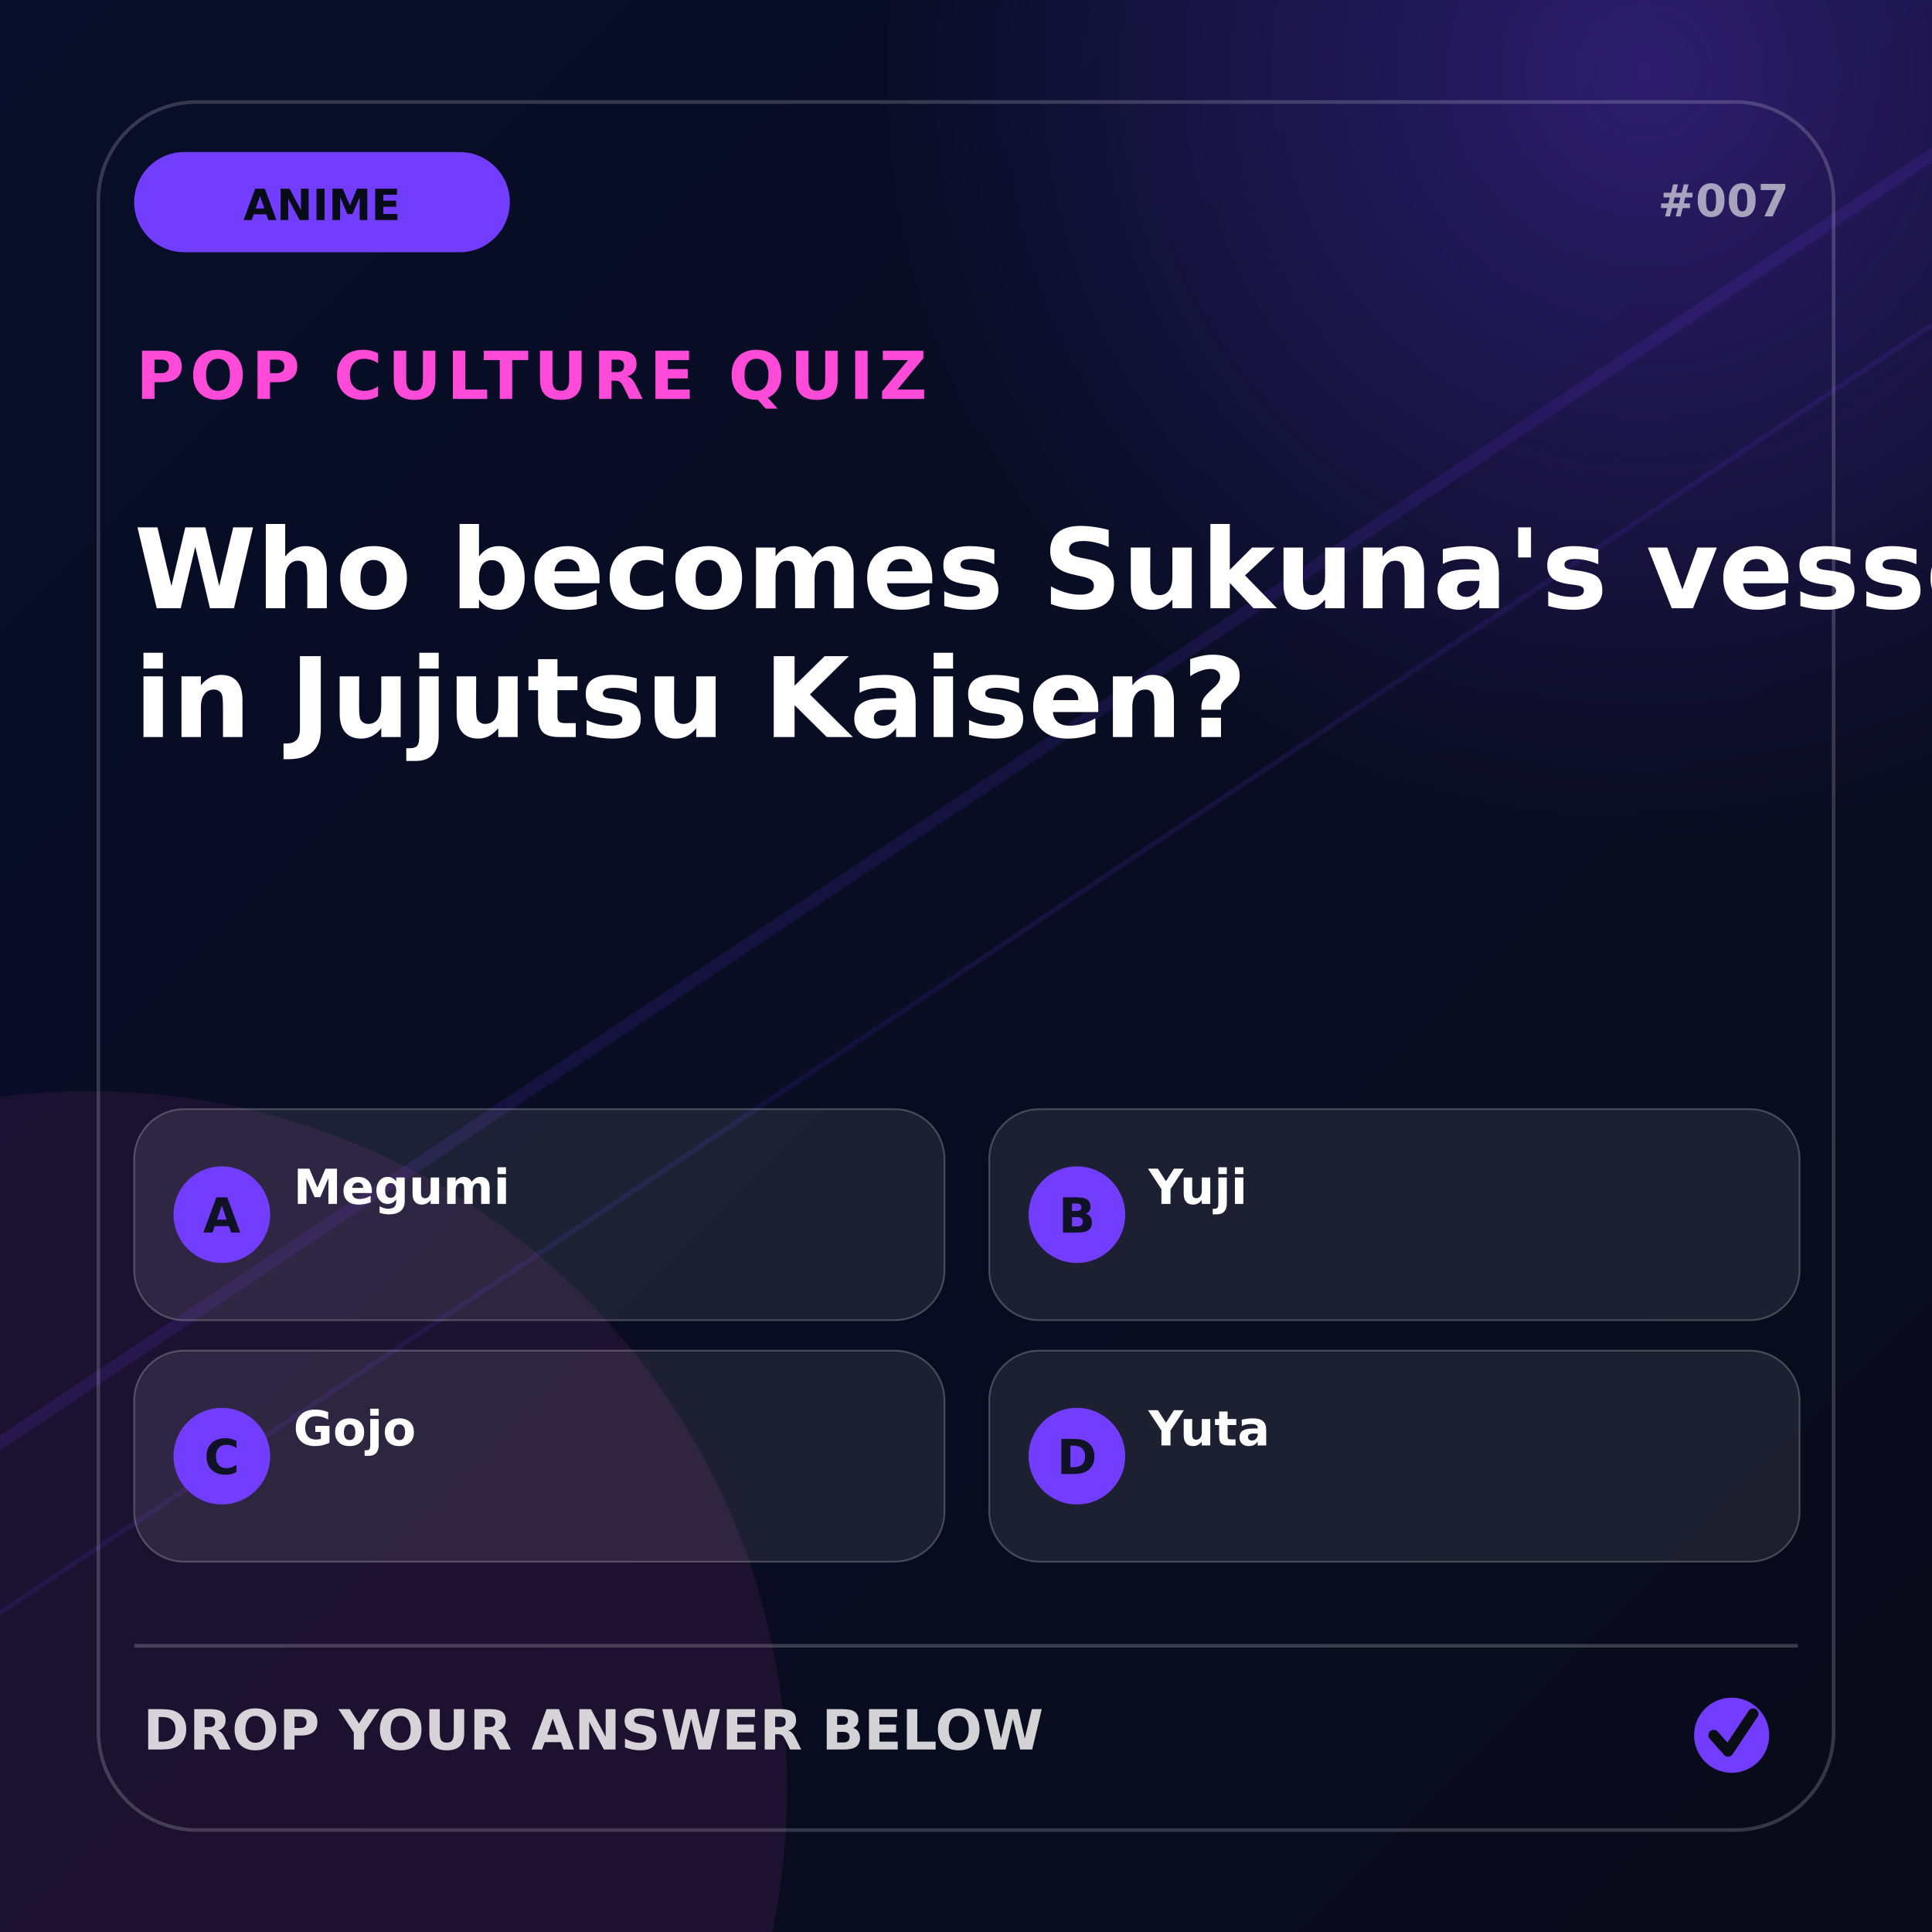
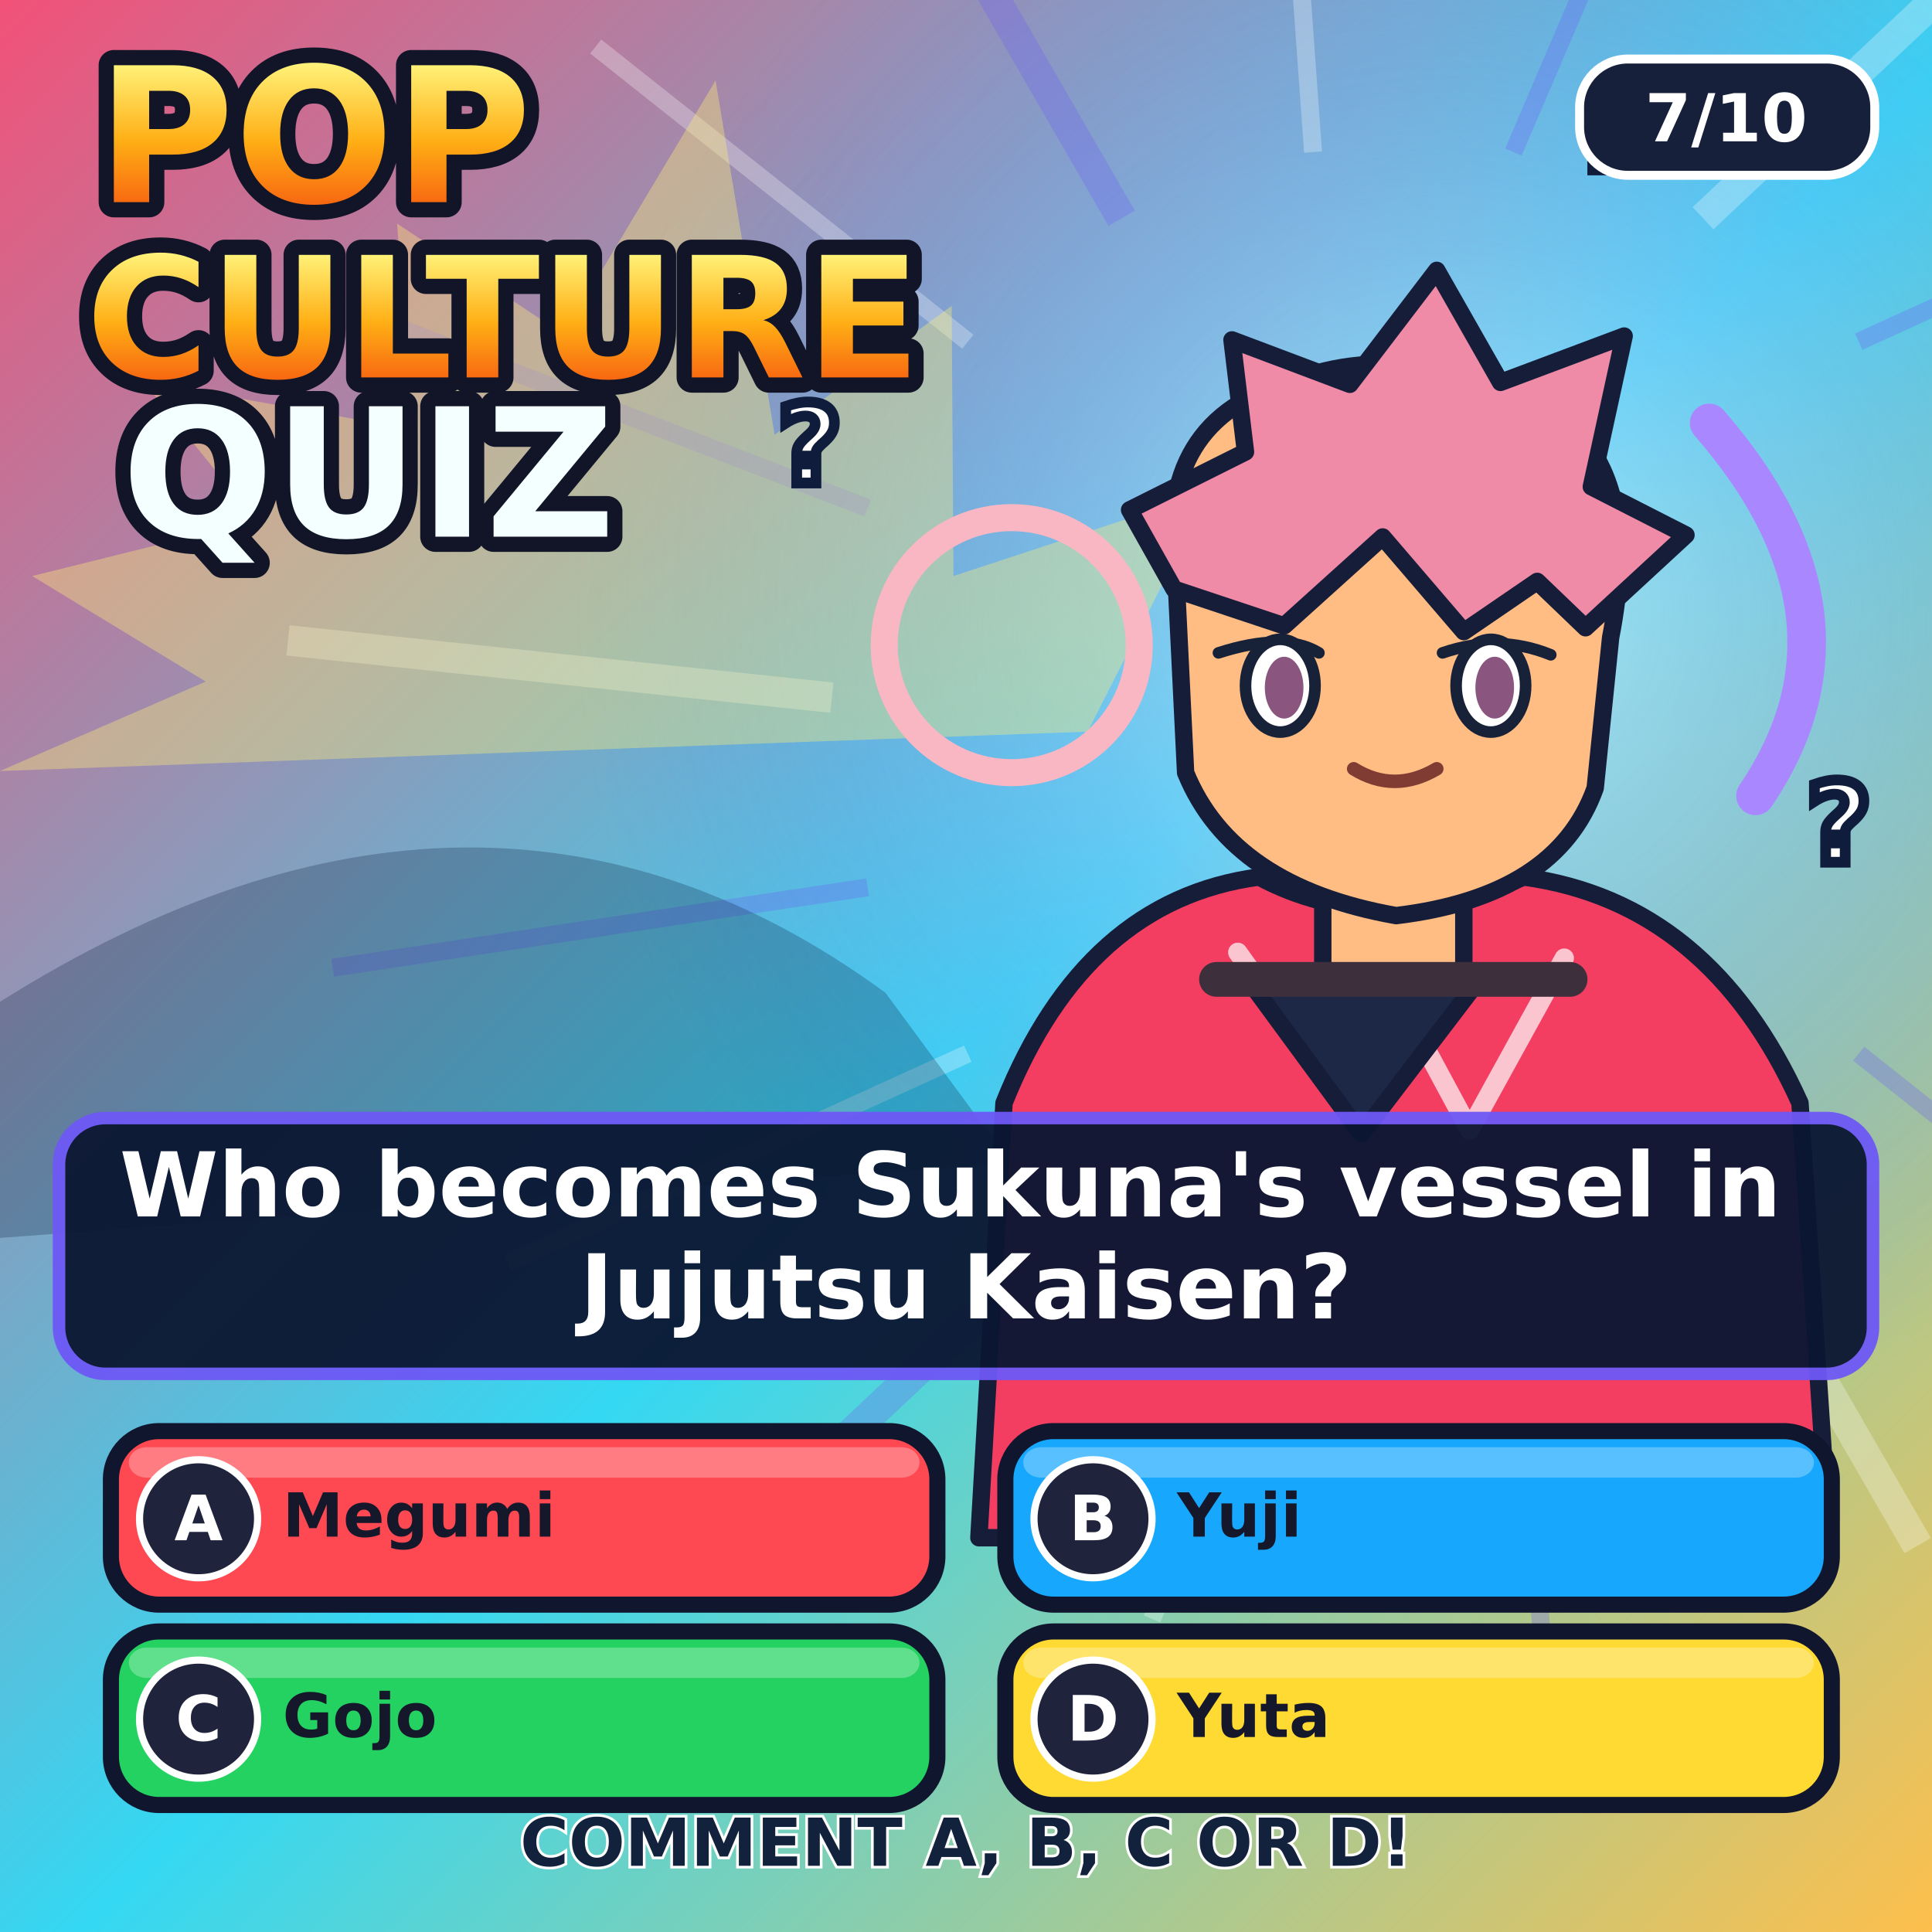
<svg xmlns="http://www.w3.org/2000/svg" width="1080" height="1080" viewBox="0 0 1080 1080">
  <defs>
-     <linearGradient id="g" x1="0" y1="0" x2="1" y2="1">
-       <stop offset="0" stop-color="#080E29" />
-       <stop offset="1" stop-color="#090B1A" />
+     <linearGradient id="bg" x1="0" x2="1" y1="0" y2="1">
+       <stop offset="0" stop-color="#F45077" />
+       <stop offset=".52" stop-color="#34D8F3" />
+       <stop offset="1" stop-color="#FFBF4B" />
    </linearGradient>
-     <radialGradient id="h">
-       <stop offset="0" stop-color="#733DFF" stop-opacity=".34" />
-       <stop offset="1" stop-color="#733DFF" stop-opacity="0" />
+     <radialGradient id="sun">
+       <stop offset="0" stop-color="#FFFFFF" stop-opacity=".9" />
+       <stop offset="1" stop-color="#6D58F5" stop-opacity="0" />
    </radialGradient>
+     <linearGradient id="letter" x1="0" x2="0" y1="0" y2="1">
+       <stop offset="0" stop-color="#FFF37A" />
+       <stop offset=".55" stop-color="#FFAF15" />
+       <stop offset="1" stop-color="#F76711" />
+     </linearGradient>
  </defs>
-   <rect width="1080" height="1080" fill="url(#g)" />
-   <circle cx="920" cy="40" r="430" fill="url(#h)" />
-   <circle cx="50" cy="1000" r="390" fill="#FF4BD8" fill-opacity=".08" />
-   <path d="M-20 820 L1120 60" stroke="#733DFF" stroke-opacity=".13" stroke-width="7" />
-   <path d="M-20 915 L1120 155" stroke="#733DFF" stroke-opacity=".12" stroke-width="3" />
-   <rect x="55" y="57" width="970" height="966" rx="55" fill="none" stroke="white" stroke-opacity=".18" stroke-width="2" />
-   <rect x="75" y="85" width="210" height="56" rx="28" fill="#733DFF" />
-   <text x="180" y="123" fill="#080C19" font-size="24" font-family="DejaVu Sans,sans-serif" font-weight="900" text-anchor="middle">ANIME</text>
-   <text x="1000" y="121" text-anchor="end" fill="#FFFFFF" fill-opacity=".60" font-size="25" font-family="DejaVu Sans,sans-serif" font-weight="750">#007</text>
-   <text x="76" y="223" fill="#FF4BD8" font-family="DejaVu Sans,sans-serif" font-weight="900" font-size="37" letter-spacing="3">POP CULTURE QUIZ</text>
-   <text x="75" y="340" fill="#fff" font-family="DejaVu Sans,Arial,sans-serif" font-size="62" font-weight="800" text-anchor="start">
-     <tspan x="75" dy="0">Who becomes Sukuna's vessel</tspan>
-     <tspan x="75" dy="72">in Jujutsu Kaisen?</tspan>
+   <rect width="1080" height="1080" fill="url(#bg)" />
+   <circle cx="810" cy="340" r="490" fill="url(#sun)" opacity=".65" />
+   <path d="M1115 390 L1419 422" stroke="#6D58F5" stroke-width="17" opacity=".28" />
+   <path d="M1095 496 L1368 601" stroke="#fff" stroke-width="10" opacity=".28" />
+   <path d="M1039 589 L1247 754" stroke="#6D58F5" stroke-width="10" opacity=".28" />
+   <path d="M953 658 L1072 864" stroke="#fff" stroke-width="17" opacity=".28" />
+   <path d="M846 695 L862 917" stroke="#6D58F5" stroke-width="10" opacity=".28" />
+   <path d="M734 695 L644 905" stroke="#fff" stroke-width="10" opacity=".28" />
+   <path d="M628 658 L443 832" stroke="#6D58F5" stroke-width="17" opacity=".28" />
+   <path d="M541 589 L284 706" stroke="#fff" stroke-width="10" opacity=".28" />
+   <path d="M485 496 L186 541" stroke="#6D58F5" stroke-width="10" opacity=".28" />
+   <path d="M465 390 L161 358" stroke="#fff" stroke-width="17" opacity=".28" />
+   <path d="M485 284 L212 179" stroke="#6D58F5" stroke-width="10" opacity=".28" />
+   <path d="M541 191 L333 26" stroke="#fff" stroke-width="10" opacity=".28" />
+   <path d="M627 122 L508 -84" stroke="#6D58F5" stroke-width="17" opacity=".28" />
+   <path d="M734 85 L718 -137" stroke="#fff" stroke-width="10" opacity=".28" />
+   <path d="M846 85 L936 -125" stroke="#6D58F5" stroke-width="10" opacity=".28" />
+   <path d="M952 122 L1137 -52" stroke="#fff" stroke-width="17" opacity=".28" />
+   <path d="M1039 191 L1296 74" stroke="#6D58F5" stroke-width="10" opacity=".28" />
+   <path d="M1095 284 L1394 239" stroke="#fff" stroke-width="10" opacity=".28" />
+   <path d="M0 431 L115 381 L18 322 L143 291 L80 213 L230 240 L222 125 L315 187 L400 45 L433 243 L532 171 L533 322 L676 275 L608 409" fill="#FFF076" opacity=".37" />
+   <g fill="#FFFFFF" stroke="#101C3C" stroke-width="6" font-family="DejaVu Sans,Arial,sans-serif" font-weight="900">
+     <text x="896" y="95" font-size="47" text-anchor="middle">?</text>
+     <text x="435" y="270" font-size="61">?</text>
+     <text x="1010" y="482" font-size="62">?</text>
+   </g>
+   <rect x="883" y="33" width="165" height="65" rx="27" fill="#17203B" stroke="white" stroke-width="5" />
+   <text x="965" y="79" font-family="DejaVu Sans,Arial,sans-serif" font-size="37" text-anchor="middle" font-weight="900" fill="#fff">7/10</text>
+   <g font-family="DejaVu Sans,Arial,sans-serif" font-weight="1000" stroke="#111527" stroke-linejoin="round" paint-order="stroke" stroke-width="17">
+     <text x="54" y="113" font-size="105" fill="url(#letter)">POP</text>
+     <text x="48" y="211" font-size="94" fill="url(#letter)">CULTURE</text>
+     <text x="68" y="300" font-size="100" fill="#F4FFFF">QUIZ</text>
+   </g>
+   <path d="M0 560 Q270 390 495 555 L565 650 L0 692Z" fill="#071939" opacity=".25" />
+   <g transform="translate(585 190) scale(1.08)" stroke="#161D39" stroke-width="9" stroke-linejoin="round" stroke-linecap="round">
+     <circle cx="-18" cy="158" r="66" fill="none" stroke="#F8B7C3" stroke-width="14" />
+     <path d="M343 43 Q430 143 367 236" fill="none" stroke="#A988FF" stroke-width="20" />
+     <path d="M-22 395 Q20 290 110 278 Q172 311 247 278 Q343 291 390 395 L405 620 L-35 620Z" fill="#F33E61" />
+     <path d="M99 317 L164 408 L191 357 L219 409 L268 320" fill="none" stroke="#fff" stroke-width="10" opacity=".7" />
+     <path d="M143 256 L143 327 Q176 348 216 327 L216 257Z" fill="#FFBD84" />
+     <path d="M67 122 Q55 41 128 21 Q194 -4 272 45 Q307 78 292 154 L284 232 Q264 288 181 298 Q96 283 72 224Z" fill="#FFBD84" />
+     <g stroke="#172137" stroke-width="6">
+       <path d="M89 162 Q123 151 141 162" fill="none" />
+       <path d="M205 162 Q234 152 261 163" fill="none" />
+       <ellipse cx="121" cy="179" rx="18" ry="24" fill="#fff" />
+       <ellipse cx="230" cy="179" rx="18" ry="24" fill="#fff" />
+       <ellipse cx="123" cy="180" rx="10" ry="16" fill="#8A557E" stroke="none" />
+       <ellipse cx="232" cy="180" rx="10" ry="16" fill="#8A557E" stroke="none" />
+     </g>
+     <path d="M159 222 Q180 235 202 222" stroke="#803C32" stroke-width="7" fill="none" stroke-linecap="round" />
+     <path d="M66 129 L43 88 L103 58 L96 0 L157 23 L202 -36 L235 22 L299 -2 L282 76 L331 101 L279 149 L254 125 L216 151 L174 102 L123 148Z" fill="#EF8BA7" />
+     <path d="M105 332 L163 411 L221 335" fill="#1D2847" />
+     <path d="M88 331 L271 331" stroke="#3E2F3D" stroke-width="18" />
+   </g>
+   <rect x="33" y="625" width="1014" height="143" rx="26" fill="#0A1631" opacity=".95" stroke="#6D58F5" stroke-width="7" />
+   <text x="540" y="680" text-anchor="middle" font-family="DejaVu Sans,Arial,sans-serif" font-weight="900" font-size="50" fill="#FFFFFF">
+     <tspan x="540" dy="0">Who becomes Sukuna's vessel in</tspan>
+     <tspan x="540" dy="57">Jujutsu Kaisen?</tspan>
  </text>
-   <rect x="75" y="620" width="453" height="118" rx="28" fill="#FFFFFF" fill-opacity=".085" stroke="#FFFFFF" stroke-opacity=".22" />
-   <circle cx="124" cy="679" r="27" fill="#733DFF" />
-   <text x="124" y="689" text-anchor="middle" fill="#101326" font-family="DejaVu Sans,sans-serif" font-size="27" font-weight="900">A</text>
-   <text x="164" y="673" fill="#fff" font-family="DejaVu Sans,Arial,sans-serif" font-size="27" font-weight="650" text-anchor="start">
-     <tspan x="164" dy="0">Megumi</tspan>
-   </text>
-   <rect x="553" y="620" width="453" height="118" rx="28" fill="#FFFFFF" fill-opacity=".085" stroke="#FFFFFF" stroke-opacity=".22" />
-   <circle cx="602" cy="679" r="27" fill="#733DFF" />
-   <text x="602" y="689" text-anchor="middle" fill="#101326" font-family="DejaVu Sans,sans-serif" font-size="27" font-weight="900">B</text>
-   <text x="642" y="673" fill="#fff" font-family="DejaVu Sans,Arial,sans-serif" font-size="27" font-weight="650" text-anchor="start">
-     <tspan x="642" dy="0">Yuji</tspan>
-   </text>
-   <rect x="75" y="755" width="453" height="118" rx="28" fill="#FFFFFF" fill-opacity=".085" stroke="#FFFFFF" stroke-opacity=".22" />
-   <circle cx="124" cy="814" r="27" fill="#733DFF" />
-   <text x="124" y="824" text-anchor="middle" fill="#101326" font-family="DejaVu Sans,sans-serif" font-size="27" font-weight="900">C</text>
-   <text x="164" y="808" fill="#fff" font-family="DejaVu Sans,Arial,sans-serif" font-size="27" font-weight="650" text-anchor="start">
-     <tspan x="164" dy="0">Gojo</tspan>
-   </text>
-   <rect x="553" y="755" width="453" height="118" rx="28" fill="#FFFFFF" fill-opacity=".085" stroke="#FFFFFF" stroke-opacity=".22" />
-   <circle cx="602" cy="814" r="27" fill="#733DFF" />
-   <text x="602" y="824" text-anchor="middle" fill="#101326" font-family="DejaVu Sans,sans-serif" font-size="27" font-weight="900">D</text>
-   <text x="642" y="808" fill="#fff" font-family="DejaVu Sans,Arial,sans-serif" font-size="27" font-weight="650" text-anchor="start">
-     <tspan x="642" dy="0">Yuta</tspan>
-   </text>
-   <rect x="75" y="919" width="930" height="2" fill="#FFFFFF" opacity=".2" />
-   <text x="80" y="978" fill="#FFFFFF" opacity=".82" font-family="DejaVu Sans,sans-serif" font-size="31" font-weight="650">DROP YOUR ANSWER BELOW</text>
-   <circle cx="968" cy="970" r="21" fill="#733DFF" />
-   <path d="M958 970 L966 979 L980 958" fill="none" stroke="#0A0C16" stroke-linecap="round" stroke-linejoin="round" stroke-width="6" />
+   <g>
+     <rect x="62" y="800" width="462" height="97" rx="27" fill="#FF4952" stroke="#11162F" stroke-width="9" />
+     <rect x="72" y="809" width="442" height="17" rx="10" fill="white" opacity=".28" />
+     <circle cx="111" cy="849" r="33" fill="#20233C" stroke="white" stroke-width="4" />
+     <text x="111" y="861" fill="white" text-anchor="middle" font-family="DejaVu Sans,Arial,sans-serif" font-size="35" font-weight="900">A</text>
+     <text x="158" y="859" fill="#15172B" font-family="DejaVu Sans,Arial,sans-serif" font-size="34" font-weight="800">
+       <tspan x="158" dy="0">Megumi</tspan>
+     </text>
+   </g>
+   <g>
+     <rect x="562" y="800" width="462" height="97" rx="27" fill="#17A7FD" stroke="#11162F" stroke-width="9" />
+     <rect x="572" y="809" width="442" height="17" rx="10" fill="white" opacity=".28" />
+     <circle cx="611" cy="849" r="33" fill="#20233C" stroke="white" stroke-width="4" />
+     <text x="611" y="861" fill="white" text-anchor="middle" font-family="DejaVu Sans,Arial,sans-serif" font-size="35" font-weight="900">B</text>
+     <text x="658" y="859" fill="#15172B" font-family="DejaVu Sans,Arial,sans-serif" font-size="34" font-weight="800">
+       <tspan x="658" dy="0">Yuji</tspan>
+     </text>
+   </g>
+   <g>
+     <rect x="62" y="912" width="462" height="97" rx="27" fill="#23D260" stroke="#11162F" stroke-width="9" />
+     <rect x="72" y="921" width="442" height="17" rx="10" fill="white" opacity=".28" />
+     <circle cx="111" cy="961" r="33" fill="#20233C" stroke="white" stroke-width="4" />
+     <text x="111" y="973" fill="white" text-anchor="middle" font-family="DejaVu Sans,Arial,sans-serif" font-size="35" font-weight="900">C</text>
+     <text x="158" y="971" fill="#15172B" font-family="DejaVu Sans,Arial,sans-serif" font-size="34" font-weight="800">
+       <tspan x="158" dy="0">Gojo</tspan>
+     </text>
+   </g>
+   <g>
+     <rect x="562" y="912" width="462" height="97" rx="27" fill="#FFDA32" stroke="#11162F" stroke-width="9" />
+     <rect x="572" y="921" width="442" height="17" rx="10" fill="white" opacity=".28" />
+     <circle cx="611" cy="961" r="33" fill="#20233C" stroke="white" stroke-width="4" />
+     <text x="611" y="973" fill="white" text-anchor="middle" font-family="DejaVu Sans,Arial,sans-serif" font-size="35" font-weight="900">D</text>
+     <text x="658" y="971" fill="#15172B" font-family="DejaVu Sans,Arial,sans-serif" font-size="34" font-weight="800">
+       <tspan x="658" dy="0">Yuta</tspan>
+     </text>
+   </g>
+   <text x="540" y="1043" text-anchor="middle" font-family="DejaVu Sans,Arial,sans-serif" font-size="37" font-weight="900" fill="#13223C" stroke="white" stroke-width="3" paint-order="stroke">COMMENT A, B, C OR D!</text>
</svg>
